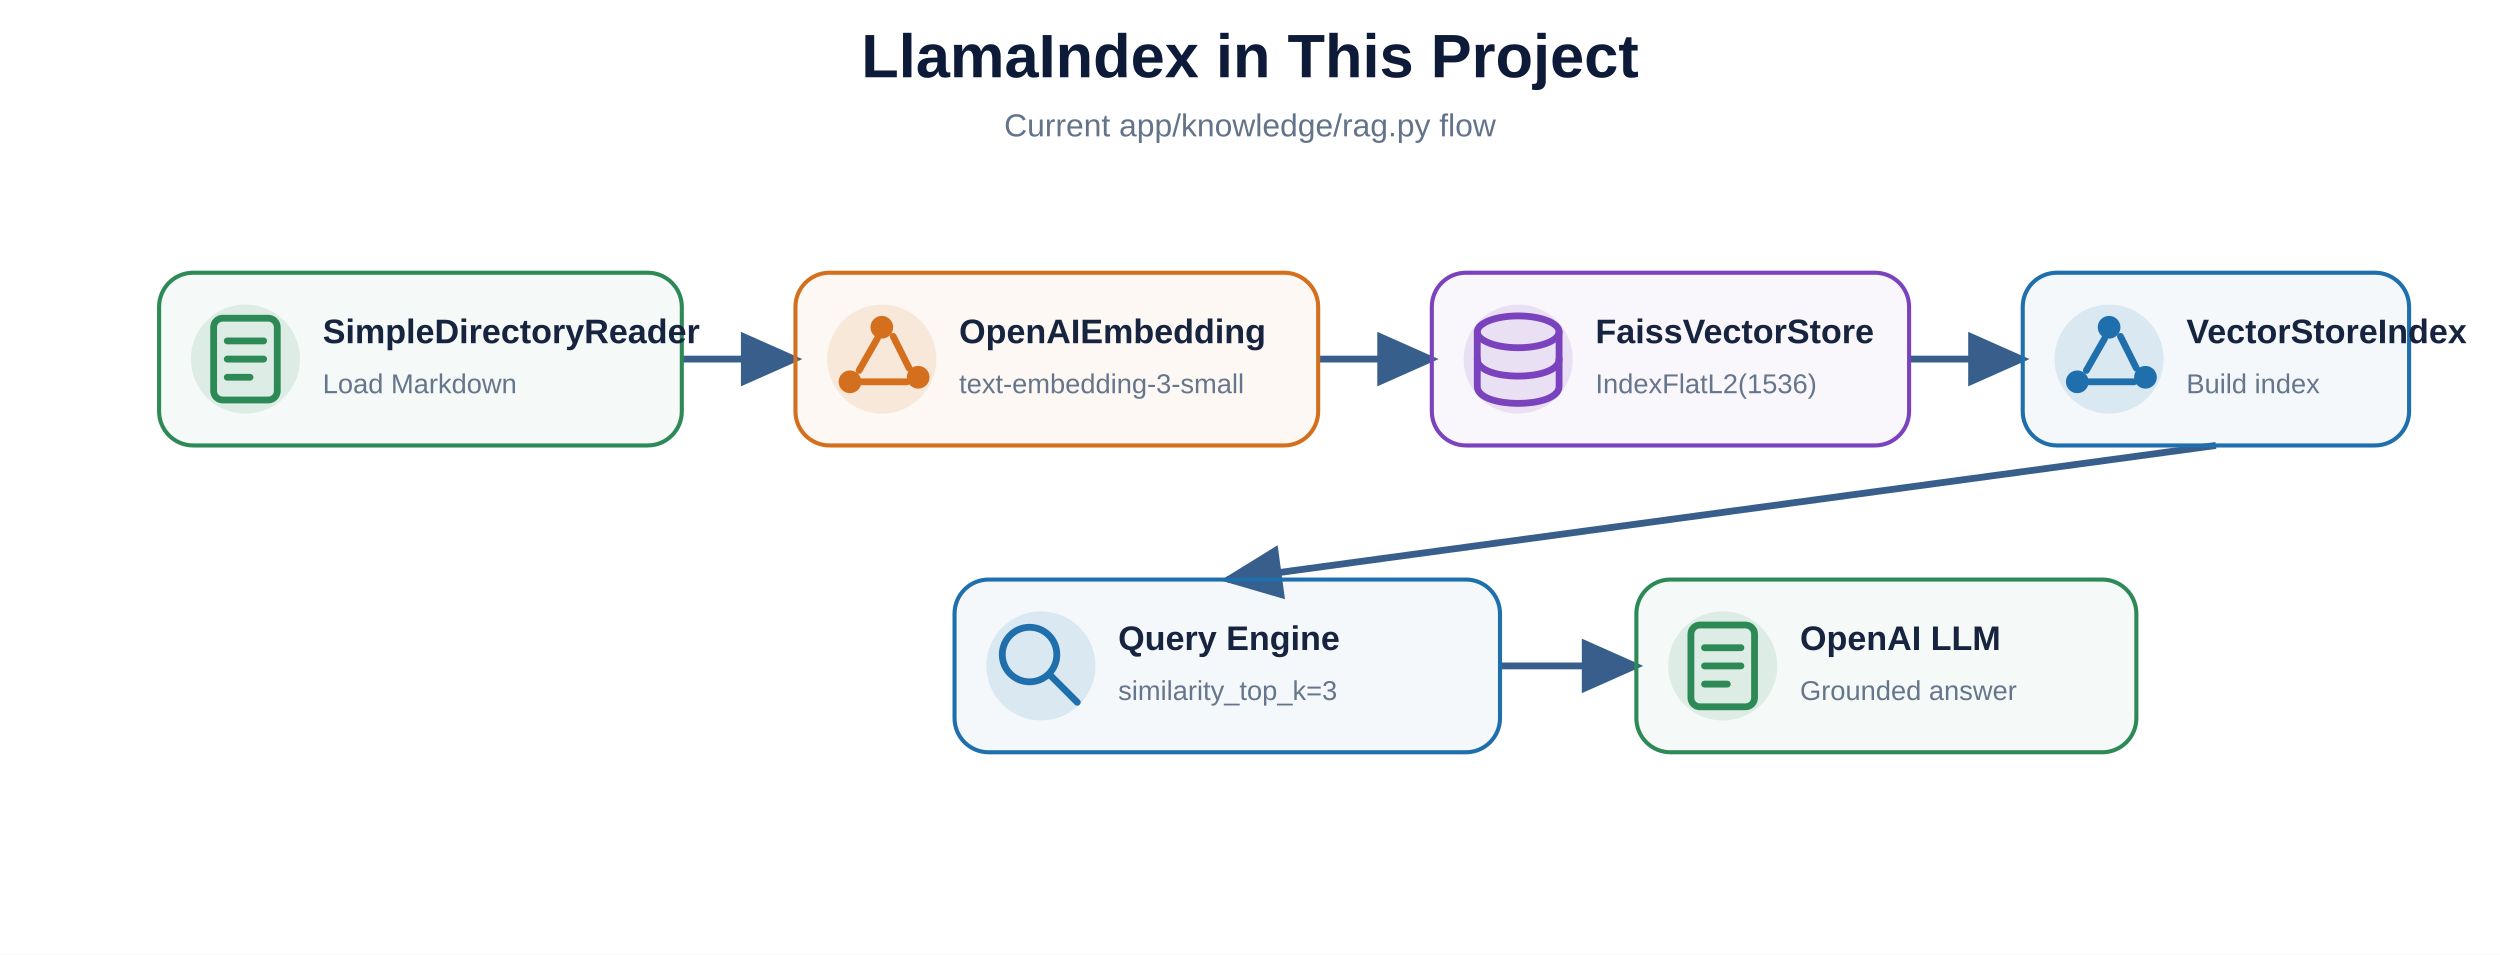
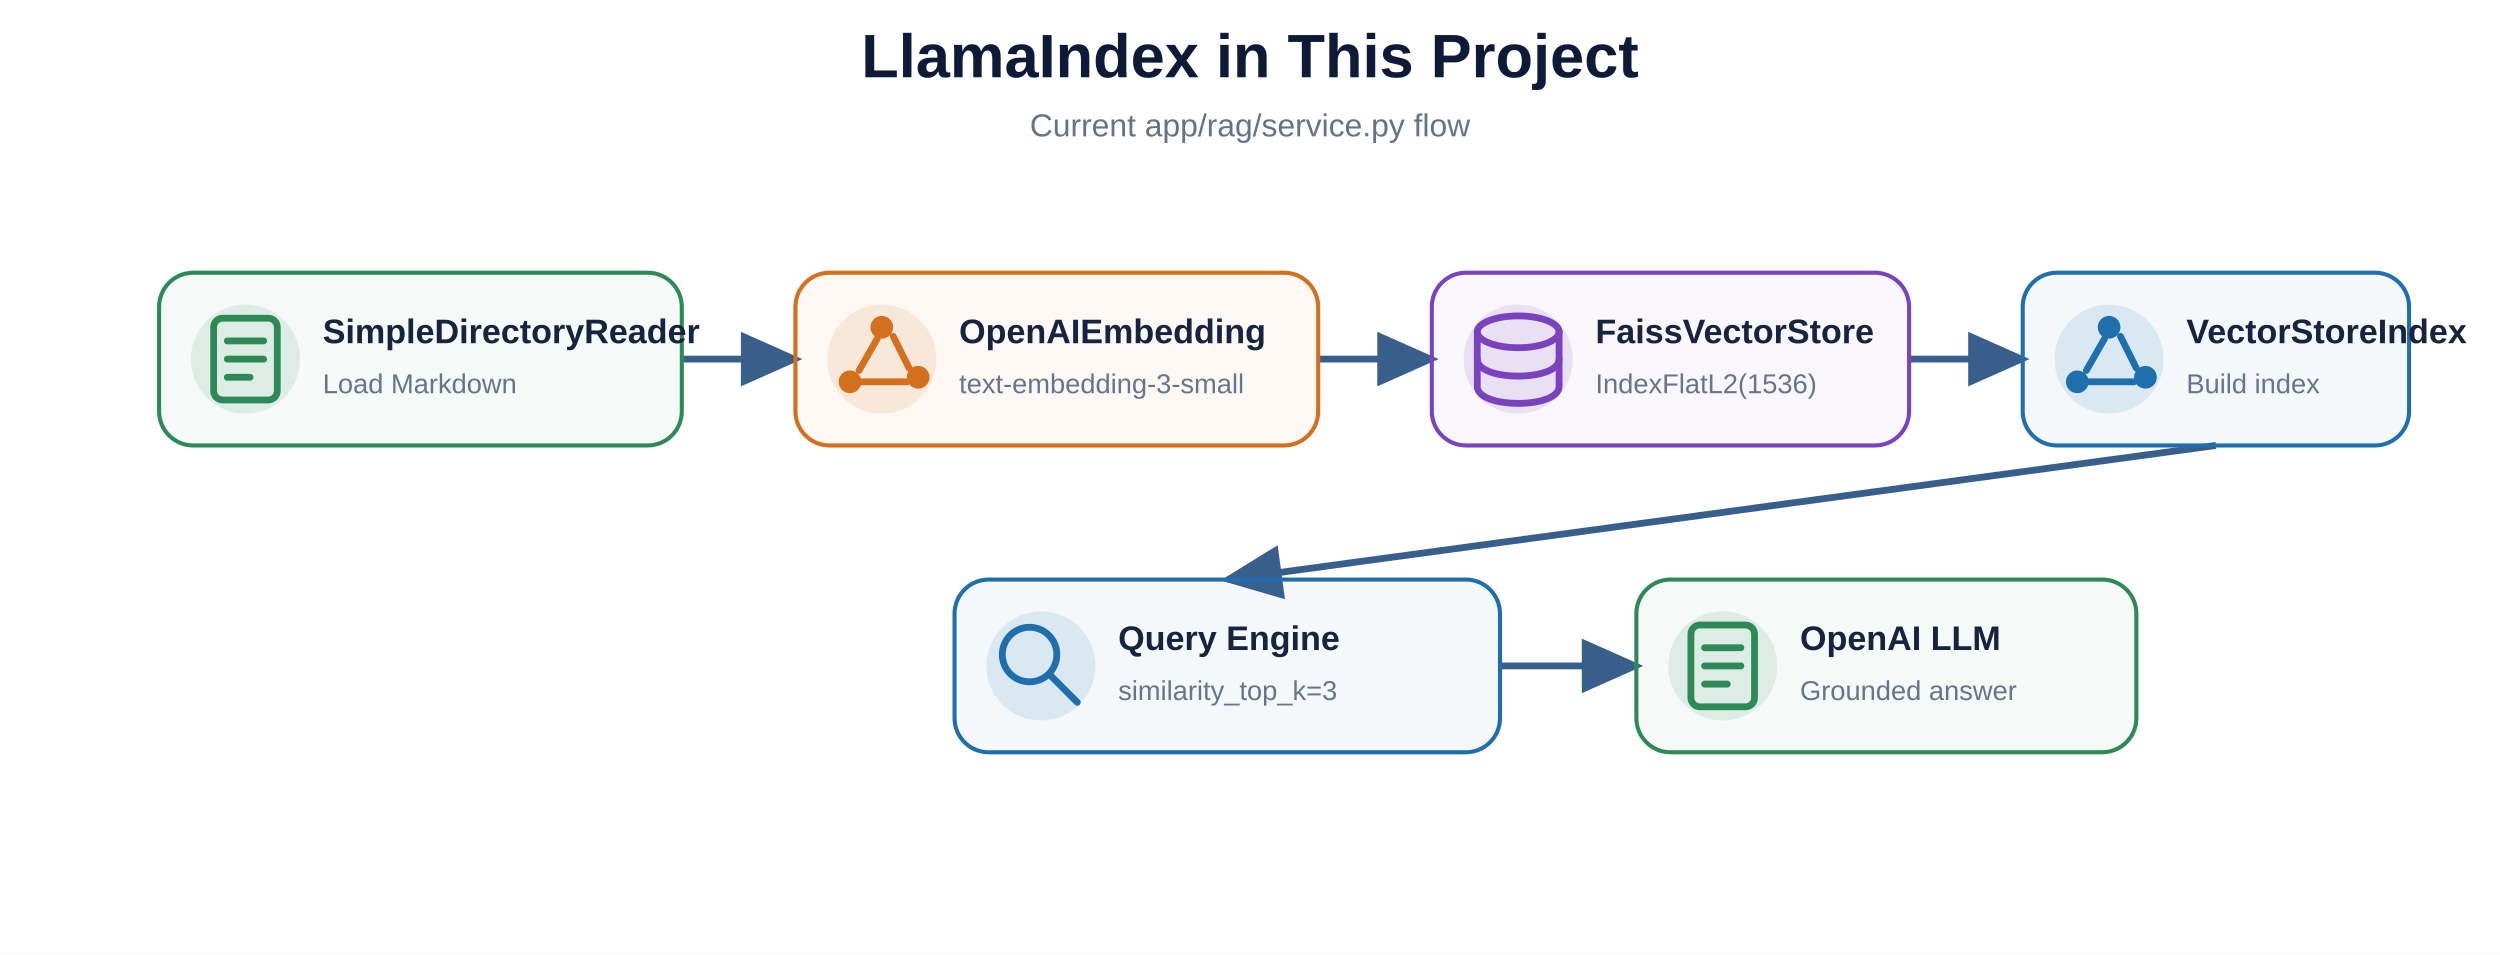
<svg xmlns="http://www.w3.org/2000/svg" width="1100" height="420" viewBox="0 0 1100 420">
  <defs>
    <marker id="arr" markerWidth="10" markerHeight="10" refX="8" refY="4" orient="auto">
      <path d="M0,0 L0,8 L9,4 z" fill="#385f8c" />
    </marker>
    <style>.title{font:700 27px Arial;fill:#0e1b38} .sub{font:14px Arial;fill:#63738a} .label{font:700 15px Arial;fill:#172440} .small{font:12px Arial;fill:#65758b}</style>
  </defs>
  <rect width="100%" height="100%" fill="#fff" />
  <text x="550.0" y="34" text-anchor="middle" class="title">LlamaIndex in This Project</text>
-   <text x="550.0" y="60" text-anchor="middle" class="sub">Current app/knowledge/rag.py flow</text>
+   <text x="550.0" y="60" text-anchor="middle" class="sub">Current app/rag/service.py flow</text>
  <path d="M300,158 L350,158" stroke="#385f8c" stroke-width="3" fill="none" marker-end="url(#arr)" />
  <path d="M580,158 L630,158" stroke="#385f8c" stroke-width="3" fill="none" marker-end="url(#arr)" />
  <path d="M840,158 L890,158" stroke="#385f8c" stroke-width="3" fill="none" marker-end="url(#arr)" />
  <path d="M975,196 L540,255" stroke="#385f8c" stroke-width="3" fill="none" marker-end="url(#arr)" />
  <path d="M660,293 L720,293" stroke="#385f8c" stroke-width="3" fill="none" marker-end="url(#arr)" />
  <rect x="70" y="120" width="230" height="76" rx="15" fill="#2d8a57" fill-opacity=".05" stroke="#2d8a57" stroke-width="1.8" />
  <circle cx="108" cy="158.0" r="24" fill="#2d8a57" fill-opacity=".12" />
  <rect x="94" y="140.0" width="28" height="36" rx="4" stroke="#2d8a57" stroke-width="3" fill="none" stroke-linecap="round" stroke-linejoin="round" />
  <path d="M100,150.0 h16 M100,158.0 h16 M100,166.0 h10" stroke="#2d8a57" stroke-width="3" fill="none" stroke-linecap="round" stroke-linejoin="round" />
  <text x="142" y="151" class="label">SimpleDirectoryReader</text>
  <text x="142" y="173" class="small">Load Markdown</text>
  <rect x="350" y="120" width="230" height="76" rx="15" fill="#d36f1d" fill-opacity=".05" stroke="#d36f1d" stroke-width="1.8" />
  <circle cx="388" cy="158.0" r="24" fill="#d36f1d" fill-opacity=".12" />
  <circle cx="374" cy="168.0" r="5" fill="#d36f1d" />
  <circle cx="388" cy="144.0" r="5" fill="#d36f1d" />
  <circle cx="404" cy="166.0" r="5" fill="#d36f1d" />
  <path d="M378,163.0 L386,149.0 M393,148.0 L400,162.0 M379,168.0 H399" stroke="#d36f1d" stroke-width="3" fill="none" stroke-linecap="round" stroke-linejoin="round" />
  <text x="422" y="151" class="label">OpenAIEmbedding</text>
  <text x="422" y="173" class="small">text-embedding-3-small</text>
  <rect x="630" y="120" width="210" height="76" rx="15" fill="#7a42bd" fill-opacity=".05" stroke="#7a42bd" stroke-width="1.8" />
  <circle cx="668" cy="158.0" r="24" fill="#7a42bd" fill-opacity=".12" />
  <ellipse cx="668" cy="146.0" rx="18" ry="7" stroke="#7a42bd" stroke-width="3" fill="none" stroke-linecap="round" stroke-linejoin="round" />
  <path d="M650,146.0 v24 c0,10 36,10 36,0 v-24" stroke="#7a42bd" stroke-width="3" fill="none" stroke-linecap="round" stroke-linejoin="round" />
  <path d="M650,158.0 c0,10 36,10 36,0" stroke="#7a42bd" stroke-width="3" fill="none" stroke-linecap="round" stroke-linejoin="round" />
  <text x="702" y="151" class="label">FaissVectorStore</text>
  <text x="702" y="173" class="small">IndexFlatL2(1536)</text>
  <rect x="890" y="120" width="170" height="76" rx="15" fill="#1f6fad" fill-opacity=".05" stroke="#1f6fad" stroke-width="1.8" />
  <circle cx="928" cy="158.0" r="24" fill="#1f6fad" fill-opacity=".12" />
  <circle cx="914" cy="168.0" r="5" fill="#1f6fad" />
  <circle cx="928" cy="144.0" r="5" fill="#1f6fad" />
  <circle cx="944" cy="166.0" r="5" fill="#1f6fad" />
  <path d="M918,163.0 L926,149.0 M933,148.0 L940,162.0 M919,168.0 H939" stroke="#1f6fad" stroke-width="3" fill="none" stroke-linecap="round" stroke-linejoin="round" />
  <text x="962" y="151" class="label">VectorStoreIndex</text>
  <text x="962" y="173" class="small">Build index</text>
  <rect x="420" y="255" width="240" height="76" rx="15" fill="#1f6fad" fill-opacity=".05" stroke="#1f6fad" stroke-width="1.8" />
  <circle cx="458" cy="293.0" r="24" fill="#1f6fad" fill-opacity=".12" />
  <circle cx="453" cy="288.0" r="12" stroke="#1f6fad" stroke-width="3" fill="none" stroke-linecap="round" stroke-linejoin="round" />
  <path d="M462,297.0 L474,309.0" stroke="#1f6fad" stroke-width="3" fill="none" stroke-linecap="round" stroke-linejoin="round" />
  <text x="492" y="286" class="label">Query Engine</text>
  <text x="492" y="308" class="small">similarity_top_k=3</text>
  <rect x="720" y="255" width="220" height="76" rx="15" fill="#2d8a57" fill-opacity=".05" stroke="#2d8a57" stroke-width="1.8" />
  <circle cx="758" cy="293.0" r="24" fill="#2d8a57" fill-opacity=".12" />
  <rect x="744" y="275.0" width="28" height="36" rx="4" stroke="#2d8a57" stroke-width="3" fill="none" stroke-linecap="round" stroke-linejoin="round" />
  <path d="M750,285.0 h16 M750,293.0 h16 M750,301.0 h10" stroke="#2d8a57" stroke-width="3" fill="none" stroke-linecap="round" stroke-linejoin="round" />
  <text x="792" y="286" class="label">OpenAI LLM</text>
  <text x="792" y="308" class="small">Grounded answer</text>
</svg>
